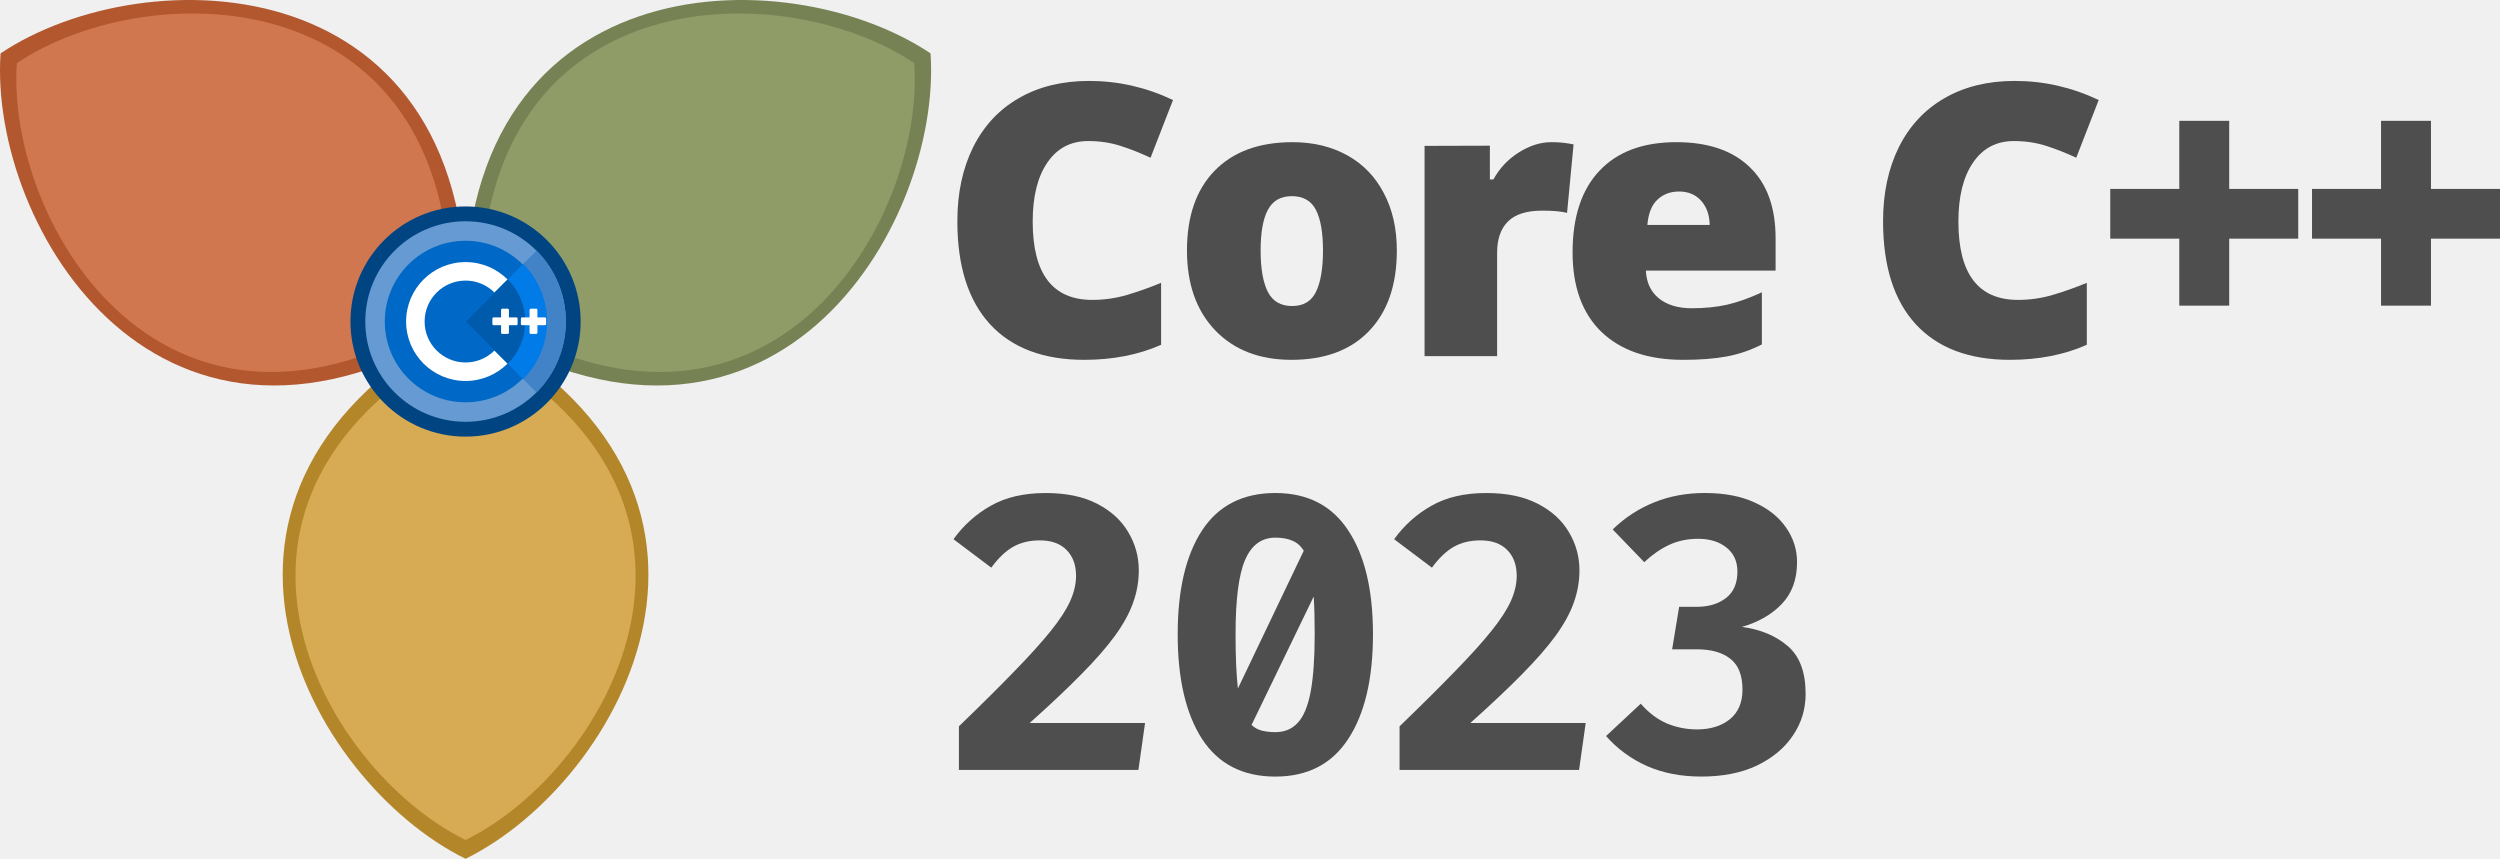
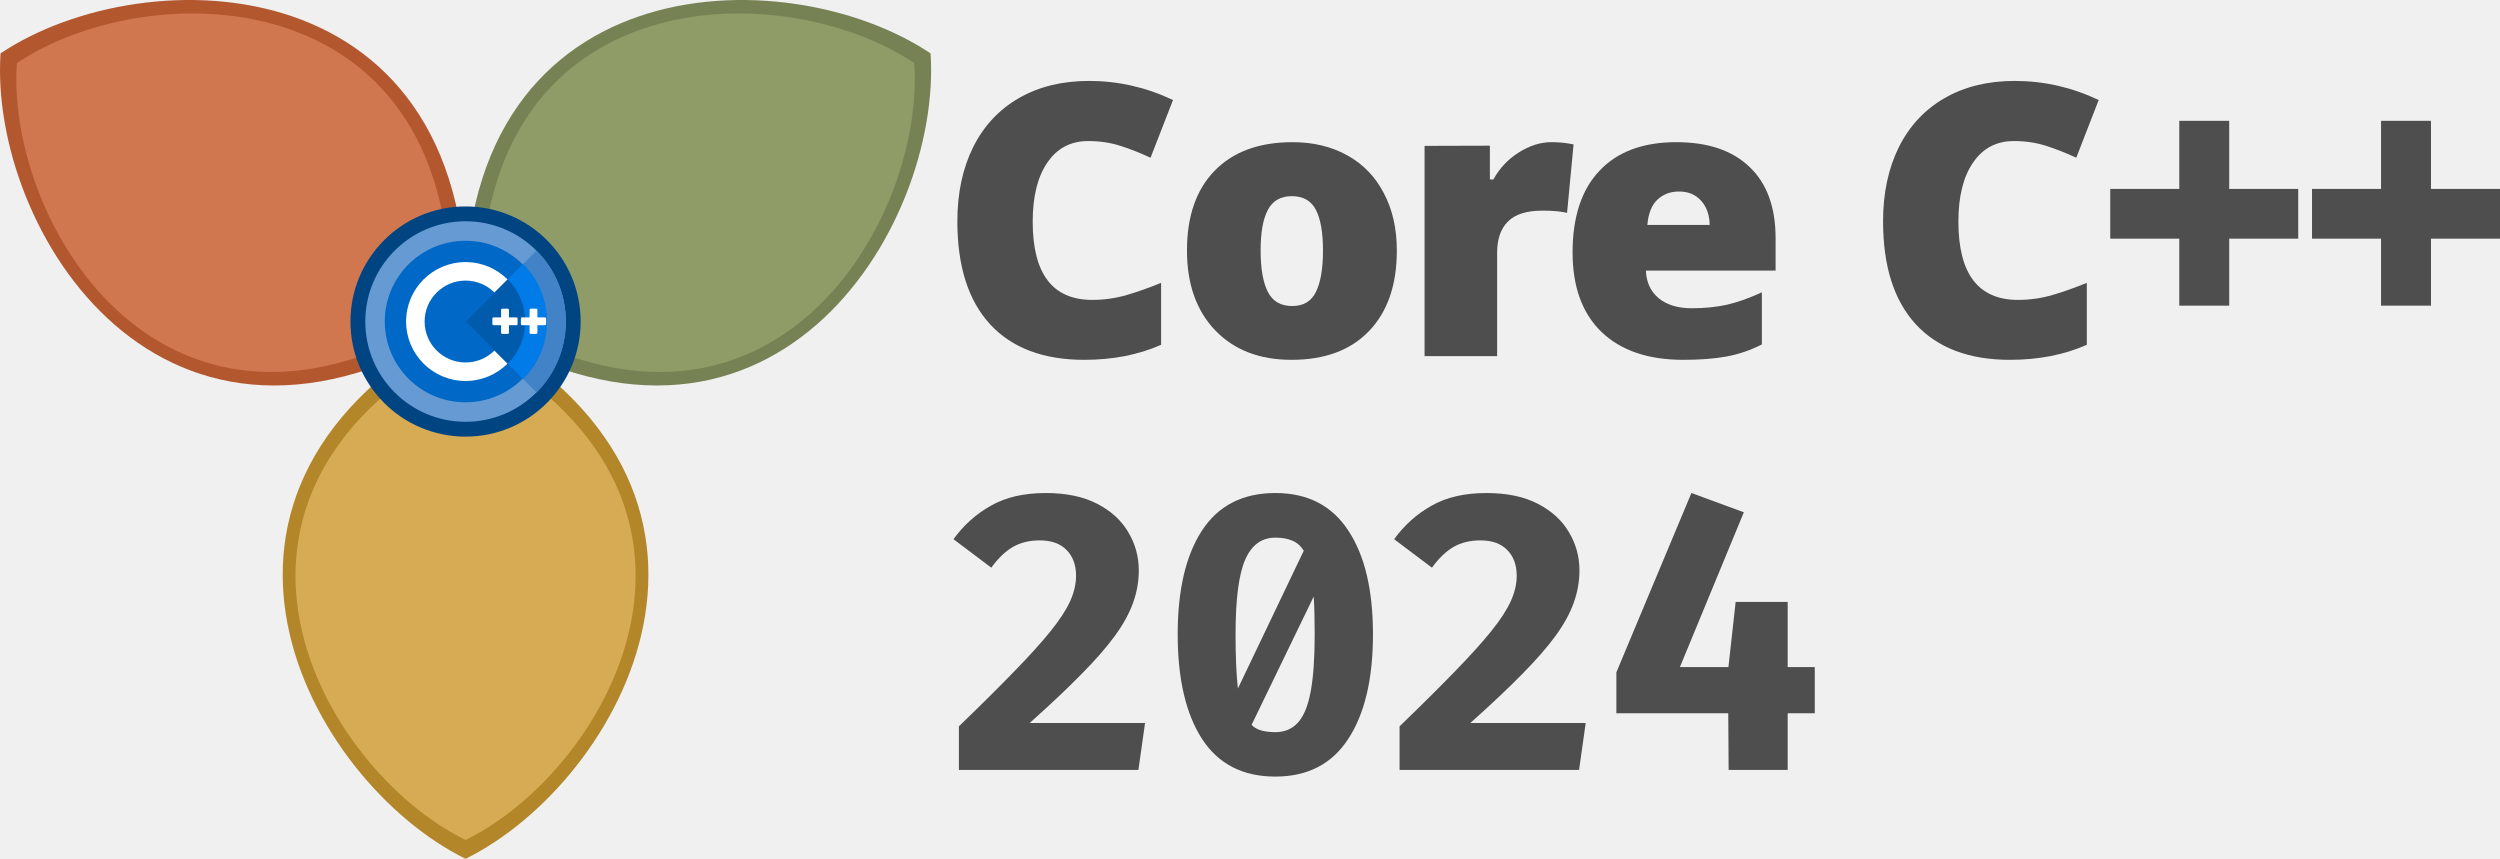
<svg xmlns="http://www.w3.org/2000/svg" version="1.1" id="Layer_1" x="0px" y="0px" width="192.963" height="66.286" viewBox="0 0 192.963 66.286" enable-background="new 0 0 185 188" xml:space="preserve">
  <defs id="defs233">
    <radialGradient gradientUnits="userSpaceOnUse" gradientTransform="matrix(0.498,0,0,0.498,172.2891,79.7388)" r="20.114" cy="-60.055" cx="-310.583" id="SVGID_1_">
      <stop id="stop48" style="stop-color:#FFCF4F" offset="0" />
      <stop id="stop50" style="stop-color:#F4C236" offset="1" />
    </radialGradient>
    <radialGradient gradientUnits="userSpaceOnUse" gradientTransform="matrix(0.498,0,0,0.498,172.2891,79.7388)" r="27.658" cy="-70.27" cx="-322.635" id="SVGID_2_">
      <stop id="stop55" style="stop-color:#08A960" offset="0" />
      <stop id="stop57" style="stop-color:#07914B" offset="1" />
    </radialGradient>
    <radialGradient gradientUnits="userSpaceOnUse" gradientTransform="matrix(0.498,0,0,0.498,172.2891,79.7388)" r="40.54" cy="-109.951" cx="-313.183" id="SVGID_3_">
      <stop id="stop62" style="stop-color:#567FC0" offset="0" />
      <stop id="stop64" style="stop-color:#557FC0" offset="1" />
    </radialGradient>
    <radialGradient gradientUnits="userSpaceOnUse" gradientTransform="matrix(0.498,0,0,0.498,172.2891,79.7388)" r="33.058" cy="-119.916" cx="-301.119" id="SVGID_4_">
      <stop id="stop69" style="stop-color:#E14C40" offset="0" />
      <stop id="stop71" style="stop-color:#CD392D" offset="1" />
    </radialGradient>
    <filter style="color-interpolation-filters:sRGB" id="filter4319">
      <feColorMatrix values="0.21 0.72 0.072 0 0 0.21 0.72 0.072 0 0 0.21 0.72 0.072 0 0 0 0 0 1 0 " id="feColorMatrix4317" />
    </filter>
    <radialGradient gradientUnits="userSpaceOnUse" gradientTransform="matrix(0.498,0,0,0.498,172.2891,79.7388)" r="20.114" cy="66.455" cx="-310.583" id="SVGID_5_">
      <stop id="stop124" style="stop-color:#CCCCCC" offset="0" />
      <stop id="stop126" style="stop-color:#C0C0C0" offset="1" />
    </radialGradient>
    <radialGradient gradientUnits="userSpaceOnUse" gradientTransform="matrix(0.498,0,0,0.498,172.2891,79.7388)" r="27.658" cy="56.241" cx="-322.635" id="SVGID_6_">
      <stop id="stop131" style="stop-color:#A0A0A0" offset="0" />
      <stop id="stop133" style="stop-color:#7B7B7B" offset="1" />
    </radialGradient>
    <radialGradient gradientUnits="userSpaceOnUse" gradientTransform="matrix(0.498,0,0,0.498,172.2891,79.7388)" r="40.54" cy="16.559" cx="-313.183" id="SVGID_7_">
      <stop id="stop138" style="stop-color:#848484" offset="0" />
      <stop id="stop140" style="stop-color:#838383" offset="1" />
    </radialGradient>
    <radialGradient gradientUnits="userSpaceOnUse" gradientTransform="matrix(0.498,0,0,0.498,172.2891,79.7388)" r="33.058" cy="6.594" cx="-301.119" id="SVGID_8_">
      <stop id="stop145" style="stop-color:#626262" offset="0" />
      <stop id="stop147" style="stop-color:#474747" offset="1" />
    </radialGradient>
    <radialGradient gradientUnits="userSpaceOnUse" gradientTransform="matrix(0.498,0,0,0.498,172.2891,79.7388)" r="20.114" cy="192.965" cx="-310.265" id="SVGID_9_">
      <stop id="stop200" style="stop-color:#FFCF4F" offset="0" />
      <stop id="stop202" style="stop-color:#F4C236" offset="1" />
    </radialGradient>
    <radialGradient gradientUnits="userSpaceOnUse" gradientTransform="matrix(0.498,0,0,0.498,172.2891,79.7388)" r="27.658" cy="182.751" cx="-322.317" id="SVGID_10_">
      <stop id="stop207" style="stop-color:#08A960" offset="0" />
      <stop id="stop209" style="stop-color:#07914B" offset="1" />
    </radialGradient>
    <radialGradient gradientUnits="userSpaceOnUse" gradientTransform="matrix(0.498,0,0,0.498,172.2891,79.7388)" r="40.54" cy="143.069" cx="-312.865" id="SVGID_11_">
      <stop id="stop214" style="stop-color:#567FC0" offset="0" />
      <stop id="stop216" style="stop-color:#557FC0" offset="1" />
    </radialGradient>
    <radialGradient gradientUnits="userSpaceOnUse" gradientTransform="matrix(0.498,0,0,0.498,172.2891,79.7388)" r="33.058" cy="133.104" cx="-300.801" id="SVGID_12_">
      <stop id="stop221" style="stop-color:#E14C40" offset="0" />
      <stop id="stop223" style="stop-color:#CD392D" offset="1" />
    </radialGradient>
  </defs>
  <g id="layer2" style="display:none" transform="translate(-3.1831818e-8,0.5142064)">
    <g id="g133" transform="matrix(1.027803,0,0,1.027803,-5.588682,8.377717)">
      <g aria-label="Core C++ 2022 " id="text94" style="font-size:28.54px;line-height:0;font-family:'WLM Idea';-inkscape-font-specification:'WLM Idea';letter-spacing:0px;word-spacing:0px;fill:#4e4e4e;stroke-width:0.557px">
        <path d="m 87.157,1.941 q -1.965,0 -3.066,1.617 -1.101,1.603 -1.101,4.431 0,5.881 4.473,5.881 1.352,0 2.62,-0.376 1.268,-0.376 2.55,-0.906 v 4.654 q -2.55,1.129 -5.769,1.129 -4.613,0 -7.079,-2.676 -2.453,-2.676 -2.453,-7.734 0,-3.163 1.185,-5.56 1.198,-2.397 3.428,-3.679 2.244,-1.296 5.268,-1.296 3.303,0 6.313,1.435 L 91.84,3.195 Q 90.711,2.666 89.582,2.303 88.453,1.941 87.157,1.941 Z" style="line-height:110%;letter-spacing:-1.013px" id="path9544" />
        <path d="m 110.35,10.163 q 0,3.874 -2.09,6.048 -2.076,2.16 -5.825,2.16 -3.595,0 -5.727,-2.216 -2.118,-2.216 -2.118,-5.992 0,-3.86 2.076,-5.992 2.09,-2.146 5.853,-2.146 2.327,0 4.111,0.989 1.784,0.989 2.745,2.843 0.975,1.839 0.975,4.306 z m -10.229,0 q 0,2.035 0.543,3.108 0.543,1.059 1.826,1.059 1.268,0 1.784,-1.059 0.53,-1.073 0.53,-3.108 0,-2.021 -0.53,-3.052 -0.53,-1.031 -1.812,-1.031 -1.254,0 -1.798,1.031 -0.543,1.017 -0.543,3.052 z" style="line-height:110%;letter-spacing:-1.013px" id="path9546" />
        <path d="m 121.977,2.025 q 0.711,0 1.352,0.111 l 0.307,0.056 -0.488,5.142 q -0.669,-0.167 -1.853,-0.167 -1.784,0 -2.592,0.822 -0.808,0.808 -0.808,2.341 v 7.762 H 112.445 V 2.303 l 4.905,-0.014 v 2.536 h 0.265 q 0.683,-1.254 1.895,-2.021 1.226,-0.78 2.467,-0.78 z" style="line-height:110%;letter-spacing:-1.013px" id="path9548" />
        <path d="m 131.875,18.371 q -3.944,0 -6.132,-2.09 -2.174,-2.104 -2.174,-5.978 0,-3.999 2.021,-6.132 2.021,-2.146 5.769,-2.146 3.567,0 5.505,1.867 1.951,1.853 1.951,5.351 v 2.425 h -9.741 q 0.056,1.324 0.962,2.076 0.92,0.753 2.494,0.753 1.435,0 2.634,-0.265 1.212,-0.279 2.62,-0.934 v 3.916 q -1.282,0.655 -2.648,0.906 -1.366,0.251 -3.261,0.251 z M 131.555,5.731 q -0.962,0 -1.617,0.613 -0.641,0.599 -0.753,1.895 h 4.682 q -0.028,-1.143 -0.655,-1.826 -0.613,-0.683 -1.658,-0.683 z" style="line-height:110%;letter-spacing:-1.013px" id="path9550" />
        <path d="m 156.675,1.941 q -1.965,0 -3.066,1.617 -1.101,1.603 -1.101,4.431 0,5.881 4.473,5.881 1.352,0 2.62,-0.376 1.268,-0.376 2.55,-0.906 v 4.654 q -2.55,1.129 -5.769,1.129 -4.613,0 -7.079,-2.676 -2.453,-2.676 -2.453,-7.734 0,-3.163 1.185,-5.56 1.198,-2.397 3.428,-3.679 2.244,-1.296 5.268,-1.296 3.303,0 6.313,1.435 l -1.686,4.334 q -1.129,-0.53 -2.258,-0.892 -1.129,-0.362 -2.425,-0.362 z" style="line-height:110%;letter-spacing:-1.013px" id="path9552" />
        <path d="M 169.11,9.271 H 163.926 V 5.536 h 5.184 V 0.422 h 3.749 V 5.536 h 5.184 v 3.735 h -5.184 v 5.031 h -3.749 z" style="line-height:110%;letter-spacing:-1.013px" id="path9554" />
        <path d="M 184.248,9.271 H 179.064 V 5.536 h 5.184 V 0.422 h 3.749 V 5.536 h 5.184 v 3.735 h -5.184 v 5.031 h -3.749 z" style="line-height:110%;letter-spacing:-1.013px" id="path9556" />
        <path d="m 83.962,28.373 q 2.312,0 3.864,0.805 1.566,0.805 2.342,2.137 0.79,1.317 0.79,2.869 0,1.229 -0.424,2.415 -0.41,1.171 -1.361,2.488 -0.951,1.303 -2.532,2.898 -1.566,1.595 -3.878,3.659 h 8.664 l -0.498,3.527 H 77.449 v -3.278 q 2.503,-2.415 4.186,-4.157 1.698,-1.742 2.708,-3 1.025,-1.273 1.464,-2.254 0.439,-0.981 0.439,-1.888 0,-1.229 -0.717,-1.947 -0.703,-0.717 -2.005,-0.717 -1.156,0 -2.005,0.483 -0.849,0.483 -1.639,1.566 l -2.839,-2.137 q 1.142,-1.581 2.81,-2.517 1.668,-0.951 4.113,-0.951 z" style="font-weight:bold;line-height:110%;font-family:'Fira Code';-inkscape-font-specification:'Fira Code Bold';letter-spacing:-1.013px" id="path9558" />
        <path d="m 101.215,28.373 q 3.63,0 5.474,2.81 1.859,2.795 1.859,7.801 0,5.02 -1.859,7.859 -1.844,2.825 -5.474,2.825 -3.659,0 -5.503,-2.825 -1.829,-2.839 -1.829,-7.859 0,-5.005 1.829,-7.801 1.844,-2.81 5.503,-2.81 z m 0,3.352 q -1.551,0 -2.269,1.668 -0.717,1.654 -0.717,5.591 0,1.288 0.044,2.298 0.044,0.995 0.132,1.771 l 4.947,-10.348 q -0.351,-0.556 -0.878,-0.761 -0.512,-0.22 -1.259,-0.22 z m 2.956,7.259 q 0,-1.683 -0.073,-2.839 l -4.669,9.645 q 0.322,0.307 0.761,0.424 0.454,0.117 1.025,0.117 1.039,0 1.683,-0.703 0.659,-0.703 0.966,-2.312 0.307,-1.625 0.307,-4.332 z" style="font-weight:bold;line-height:110%;font-family:'Fira Code';-inkscape-font-specification:'Fira Code Bold';letter-spacing:-1.013px" id="path9560" />
        <path d="m 117.063,28.373 q 2.312,0 3.864,0.805 1.566,0.805 2.342,2.137 0.79,1.317 0.79,2.869 0,1.229 -0.424,2.415 -0.41,1.171 -1.361,2.488 -0.951,1.303 -2.532,2.898 -1.566,1.595 -3.878,3.659 h 8.664 l -0.498,3.527 H 110.55 v -3.278 q 2.503,-2.415 4.186,-4.157 1.698,-1.742 2.708,-3 1.025,-1.273 1.464,-2.254 0.439,-0.981 0.439,-1.888 0,-1.229 -0.717,-1.947 -0.703,-0.717 -2.005,-0.717 -1.156,0 -2.005,0.483 -0.849,0.483 -1.639,1.566 l -2.839,-2.137 q 1.142,-1.581 2.81,-2.517 1.668,-0.951 4.113,-0.951 z" style="font-weight:bold;line-height:110%;font-family:'Fira Code';-inkscape-font-specification:'Fira Code Bold';letter-spacing:-1.013px" id="path9562" />
        <path d="m 133.613,28.373 q 2.312,0 3.864,0.805 1.566,0.805 2.342,2.137 0.79,1.317 0.79,2.869 0,1.229 -0.424,2.415 -0.41,1.171 -1.361,2.488 -0.951,1.303 -2.532,2.898 -1.566,1.595 -3.878,3.659 h 8.664 l -0.498,3.527 h -13.48 v -3.278 q 2.503,-2.415 4.186,-4.157 1.698,-1.742 2.708,-3 1.024,-1.273 1.464,-2.254 0.439,-0.981 0.439,-1.888 0,-1.229 -0.717,-1.947 -0.703,-0.717 -2.005,-0.717 -1.156,0 -2.005,0.483 -0.849,0.483 -1.639,1.566 l -2.839,-2.137 q 1.142,-1.581 2.81,-2.517 1.668,-0.951 4.113,-0.951 z" style="font-weight:bold;line-height:110%;font-family:'Fira Code';-inkscape-font-specification:'Fira Code Bold';letter-spacing:-1.013px" id="path9564" />
      </g>
      <g aria-label=" " id="text122" style="font-size:28.615px;line-height:125%;font-family:'WLM Idea';-inkscape-font-specification:'WLM Idea';letter-spacing:0px;word-spacing:0px;fill:#4e4e4e;stroke-width:0.715px" />
    </g>
  </g>
  <g id="g9362" style="display:none" transform="translate(-3.1831818e-8,0.5142064)">
    <g id="g9360" transform="matrix(1.027803,0,0,1.027803,-5.588682,8.377717)">
      <text id="text9352" y="18.092" x="75.883" style="font-style:normal;font-variant:normal;font-weight:normal;font-stretch:normal;font-size:28.54px;line-height:0;font-family:'WLM Idea';-inkscape-font-specification:'WLM Idea';text-align:start;letter-spacing:0px;word-spacing:0px;text-anchor:start;fill:#4e4e4e;fill-opacity:1;stroke:none;stroke-width:0.557px;stroke-linecap:butt;stroke-linejoin:miter;stroke-opacity:1" xml:space="preserve">
        <tspan style="font-style:normal;font-variant:normal;font-weight:normal;font-stretch:normal;font-size:28.54px;line-height:110%;font-family:'WLM Idea';-inkscape-font-specification:'WLM Idea';letter-spacing:-1.013px;fill:#4e4e4e;fill-opacity:1;stroke-width:0.557px" x="75.883" y="18.092" id="tspan9346">Core C++</tspan>
        <tspan style="font-style:normal;font-variant:normal;font-weight:bold;font-stretch:normal;font-size:28.54px;line-height:110%;font-family:'Fira Code';-inkscape-font-specification:'Fira Code Bold';letter-spacing:-1.013px;fill:#4e4e4e;fill-opacity:1;stroke-width:0.557px" id="tspan9348" x="75.883" y="49.171">2022</tspan>
        <tspan id="tspan9350" y="65.183" x="75.883" style="font-size:28.54px;line-height:125%;stroke-width:0.557px" />
      </text>
      <text xml:space="preserve" style="font-style:normal;font-variant:normal;font-weight:normal;font-stretch:normal;font-size:28.615px;line-height:125%;font-family:'WLM Idea';-inkscape-font-specification:'WLM Idea';text-align:start;letter-spacing:0px;word-spacing:0px;text-anchor:start;fill:#4e4e4e;fill-opacity:1;stroke:none;stroke-width:0.715px;stroke-linecap:butt;stroke-linejoin:miter;stroke-opacity:1" x="73.049" y="50.501" id="text9358">
        <tspan x="73.049" y="75.856" style="letter-spacing:-1.3px;fill:#4e4e4e;fill-opacity:1;stroke-width:0.715px" id="tspan9354" />
        <tspan x="73.049" y="111.624" id="tspan9356" />
      </text>
    </g>
  </g>
  <g transform="translate(-3.1831818e-8,0.5142064)" style="display:none" id="g144">
    <g transform="matrix(1.027803,0,0,1.027803,-5.588682,8.377717)" id="g142">
      <text xml:space="preserve" style="font-style:normal;font-variant:normal;font-weight:normal;font-stretch:normal;font-size:28.54px;line-height:0;font-family:'WLM Idea';-inkscape-font-specification:'WLM Idea';text-align:start;letter-spacing:0px;word-spacing:0px;text-anchor:start;fill:#4e4e4e;fill-opacity:1;stroke:none;stroke-width:0.557px;stroke-linecap:butt;stroke-linejoin:miter;stroke-opacity:1" x="75.883" y="18.092" id="text134">
        <tspan id="tspan128" y="18.092" x="75.883" style="font-style:normal;font-variant:normal;font-weight:normal;font-stretch:normal;font-size:28.54px;line-height:110%;font-family:'WLM Idea';-inkscape-font-specification:'WLM Idea';letter-spacing:-1.013px;fill:#4e4e4e;fill-opacity:1;stroke-width:0.557px">Core C++</tspan>
        <tspan y="49.171" x="75.883" id="tspan130" style="font-style:normal;font-variant:normal;font-weight:bold;font-stretch:normal;font-size:28.54px;line-height:110%;font-family:'Fira Code';-inkscape-font-specification:'Fira Code Bold';letter-spacing:-1.013px;fill:#4e4e4e;fill-opacity:1;stroke-width:0.557px">2023</tspan>
        <tspan style="font-size:28.54px;line-height:125%;stroke-width:0.557px" x="75.883" y="65.183" id="tspan132" />
      </text>
      <text id="text140" y="50.501" x="73.049" style="font-style:normal;font-variant:normal;font-weight:normal;font-stretch:normal;font-size:28.615px;line-height:125%;font-family:'WLM Idea';-inkscape-font-specification:'WLM Idea';text-align:start;letter-spacing:0px;word-spacing:0px;text-anchor:start;fill:#4e4e4e;fill-opacity:1;stroke:none;stroke-width:0.715px;stroke-linecap:butt;stroke-linejoin:miter;stroke-opacity:1" xml:space="preserve">
        <tspan id="tspan136" style="letter-spacing:-1.3px;fill:#4e4e4e;fill-opacity:1;stroke-width:0.715px" y="75.856" x="73.049" />
        <tspan id="tspan138" y="111.624" x="73.049" />
      </text>
    </g>
  </g>
-   <g id="g162" style="display:inline" transform="translate(-3.1831818e-8,0.5142064)">
+   <g id="g162" style="display:none" transform="translate(-3.1831818e-8,0.5142064)">
    <g id="g160" transform="matrix(1.027803,0,0,1.027803,-5.588682,8.377717)">
      <g aria-label="Core C++ 2023 " style="font-style:normal;font-variant:normal;font-weight:normal;font-stretch:normal;font-size:28.54px;line-height:0;font-family:'WLM Idea';-inkscape-font-specification:'WLM Idea';text-align:start;letter-spacing:0px;word-spacing:0px;text-anchor:start;fill:#4e4e4e;fill-opacity:1;stroke:none;stroke-width:0.557px;stroke-linecap:butt;stroke-linejoin:miter;stroke-opacity:1" id="text152">
        <path d="m 87.157,1.941 q -1.965,0 -3.066,1.617 -1.101,1.603 -1.101,4.431 0,5.881 4.473,5.881 1.352,0 2.62,-0.376 1.268,-0.376 2.55,-0.906 v 4.654 q -2.55,1.129 -5.769,1.129 -4.613,0 -7.079,-2.676 -2.453,-2.676 -2.453,-7.734 0,-3.163 1.185,-5.56 1.198,-2.397 3.428,-3.679 2.244,-1.296 5.268,-1.296 3.303,0 6.313,1.435 L 91.84,3.195 Q 90.711,2.666 89.582,2.303 88.453,1.941 87.157,1.941 Z" style="font-style:normal;font-variant:normal;font-weight:normal;font-stretch:normal;font-size:28.54px;line-height:110%;font-family:'WLM Idea';-inkscape-font-specification:'WLM Idea';letter-spacing:-1.013px;fill:#4e4e4e;fill-opacity:1;stroke-width:0.557px" id="path164" />
        <path d="m 110.336,10.163 q 0,3.874 -2.09,6.048 -2.076,2.16 -5.825,2.16 -3.595,0 -5.727,-2.216 -2.118,-2.216 -2.118,-5.992 0,-3.86 2.076,-5.992 2.09,-2.146 5.853,-2.146 2.327,0 4.111,0.989 1.784,0.989 2.745,2.843 0.975,1.839 0.975,4.306 z m -10.229,0 q 0,2.035 0.543,3.108 0.543,1.059 1.826,1.059 1.268,0 1.784,-1.059 0.53,-1.073 0.53,-3.108 0,-2.021 -0.53,-3.052 -0.53,-1.031 -1.812,-1.031 -1.254,0 -1.798,1.031 -0.543,1.017 -0.543,3.052 z" style="font-style:normal;font-variant:normal;font-weight:normal;font-stretch:normal;font-size:28.54px;line-height:110%;font-family:'WLM Idea';-inkscape-font-specification:'WLM Idea';letter-spacing:-1.013px;fill:#4e4e4e;fill-opacity:1;stroke-width:0.557px" id="path166" />
        <path d="m 121.949,2.025 q 0.711,0 1.352,0.111 l 0.307,0.056 -0.488,5.142 q -0.669,-0.167 -1.853,-0.167 -1.784,0 -2.592,0.822 -0.808,0.808 -0.808,2.341 v 7.762 h -5.449 V 2.303 l 4.905,-0.014 v 2.536 h 0.265 q 0.683,-1.254 1.895,-2.021 1.226,-0.78 2.467,-0.78 z" style="font-style:normal;font-variant:normal;font-weight:normal;font-stretch:normal;font-size:28.54px;line-height:110%;font-family:'WLM Idea';-inkscape-font-specification:'WLM Idea';letter-spacing:-1.013px;fill:#4e4e4e;fill-opacity:1;stroke-width:0.557px" id="path168" />
        <path d="m 131.84,18.371 q -3.944,0 -6.132,-2.09 -2.174,-2.104 -2.174,-5.978 0,-3.999 2.021,-6.132 2.021,-2.146 5.769,-2.146 3.567,0 5.505,1.867 1.951,1.853 1.951,5.351 v 2.425 h -9.741 q 0.056,1.324 0.962,2.076 0.92,0.753 2.494,0.753 1.435,0 2.634,-0.265 1.212,-0.279 2.62,-0.934 v 3.916 q -1.282,0.655 -2.648,0.906 -1.366,0.251 -3.261,0.251 z M 131.52,5.731 q -0.962,0 -1.617,0.613 -0.641,0.599 -0.753,1.895 h 4.682 q -0.028,-1.143 -0.655,-1.826 -0.613,-0.683 -1.658,-0.683 z" style="font-style:normal;font-variant:normal;font-weight:normal;font-stretch:normal;font-size:28.54px;line-height:110%;font-family:'WLM Idea';-inkscape-font-specification:'WLM Idea';letter-spacing:-1.013px;fill:#4e4e4e;fill-opacity:1;stroke-width:0.557px" id="path170" />
        <path d="m 156.675,1.941 q -1.965,0 -3.066,1.617 -1.101,1.603 -1.101,4.431 0,5.881 4.473,5.881 1.352,0 2.62,-0.376 1.268,-0.376 2.55,-0.906 v 4.654 q -2.55,1.129 -5.769,1.129 -4.613,0 -7.079,-2.676 -2.453,-2.676 -2.453,-7.734 0,-3.163 1.185,-5.56 1.198,-2.397 3.428,-3.679 2.244,-1.296 5.268,-1.296 3.303,0 6.313,1.435 l -1.686,4.334 q -1.129,-0.53 -2.258,-0.892 -1.129,-0.362 -2.425,-0.362 z" style="font-style:normal;font-variant:normal;font-weight:normal;font-stretch:normal;font-size:28.54px;line-height:110%;font-family:'WLM Idea';-inkscape-font-specification:'WLM Idea';letter-spacing:-1.013px;fill:#4e4e4e;fill-opacity:1;stroke-width:0.557px" id="path172" />
        <path d="m 169.096,9.271 h -5.184 V 5.536 h 5.184 V 0.422 h 3.749 V 5.536 h 5.184 v 3.735 h -5.184 v 5.031 h -3.749 z" style="font-style:normal;font-variant:normal;font-weight:normal;font-stretch:normal;font-size:28.54px;line-height:110%;font-family:'WLM Idea';-inkscape-font-specification:'WLM Idea';letter-spacing:-1.013px;fill:#4e4e4e;fill-opacity:1;stroke-width:0.557px" id="path174" />
        <path d="M 184.248,9.271 H 179.064 V 5.536 h 5.184 V 0.422 h 3.749 V 5.536 h 5.184 v 3.735 h -5.184 v 5.031 h -3.749 z" style="font-style:normal;font-variant:normal;font-weight:normal;font-stretch:normal;font-size:28.54px;line-height:110%;font-family:'WLM Idea';-inkscape-font-specification:'WLM Idea';letter-spacing:-1.013px;fill:#4e4e4e;fill-opacity:1;stroke-width:0.557px" id="path176" />
        <path d="m 83.962,28.373 q 2.312,0 3.864,0.805 1.566,0.805 2.342,2.137 0.79,1.317 0.79,2.869 0,1.229 -0.424,2.415 -0.41,1.171 -1.361,2.488 -0.951,1.303 -2.532,2.898 -1.566,1.595 -3.878,3.659 h 8.664 l -0.498,3.527 H 77.449 v -3.278 q 2.503,-2.415 4.186,-4.157 1.698,-1.742 2.708,-3 1.025,-1.273 1.464,-2.254 0.439,-0.981 0.439,-1.888 0,-1.229 -0.717,-1.947 -0.703,-0.717 -2.005,-0.717 -1.156,0 -2.005,0.483 -0.849,0.483 -1.639,1.566 l -2.839,-2.137 q 1.142,-1.581 2.81,-2.517 1.668,-0.951 4.113,-0.951 z" style="font-style:normal;font-variant:normal;font-weight:bold;font-stretch:normal;font-size:28.54px;line-height:110%;font-family:'Fira Code';-inkscape-font-specification:'Fira Code Bold';letter-spacing:-1.013px;fill:#4e4e4e;fill-opacity:1;stroke-width:0.557px" id="path178" />
        <path d="m 101.211,28.373 q 3.63,0 5.474,2.81 1.859,2.795 1.859,7.801 0,5.02 -1.859,7.859 -1.844,2.825 -5.474,2.825 -3.659,0 -5.503,-2.825 -1.829,-2.839 -1.829,-7.859 0,-5.005 1.829,-7.801 1.844,-2.81 5.503,-2.81 z m 0,3.352 q -1.551,0 -2.269,1.668 -0.717,1.654 -0.717,5.591 0,1.288 0.044,2.298 0.044,0.995 0.132,1.771 L 103.347,32.705 q -0.351,-0.556 -0.878,-0.761 -0.512,-0.22 -1.259,-0.22 z m 2.956,7.259 q 0,-1.683 -0.073,-2.839 l -4.669,9.645 q 0.322,0.307 0.761,0.424 0.454,0.117 1.025,0.117 1.039,0 1.683,-0.703 0.659,-0.703 0.966,-2.312 0.307,-1.625 0.307,-4.332 z" style="font-style:normal;font-variant:normal;font-weight:bold;font-stretch:normal;font-size:28.54px;line-height:110%;font-family:'Fira Code';-inkscape-font-specification:'Fira Code Bold';letter-spacing:-1.013px;fill:#4e4e4e;fill-opacity:1;stroke-width:0.557px" id="path180" />
        <path d="m 117.054,28.373 q 2.312,0 3.864,0.805 1.566,0.805 2.342,2.137 0.79,1.317 0.79,2.869 0,1.229 -0.424,2.415 -0.41,1.171 -1.361,2.488 -0.951,1.303 -2.532,2.898 -1.566,1.595 -3.878,3.659 h 8.664 l -0.498,3.527 H 110.541 v -3.278 q 2.503,-2.415 4.186,-4.157 1.698,-1.742 2.708,-3 1.024,-1.273 1.464,-2.254 0.439,-0.981 0.439,-1.888 0,-1.229 -0.717,-1.947 -0.703,-0.717 -2.005,-0.717 -1.156,0 -2.005,0.483 -0.849,0.483 -1.639,1.566 l -2.839,-2.137 q 1.142,-1.581 2.81,-2.517 1.668,-0.951 4.113,-0.951 z" style="font-style:normal;font-variant:normal;font-weight:bold;font-stretch:normal;font-size:28.54px;line-height:110%;font-family:'Fira Code';-inkscape-font-specification:'Fira Code Bold';letter-spacing:-1.013px;fill:#4e4e4e;fill-opacity:1;stroke-width:0.557px" id="path182" />
        <path d="m 133.483,28.373 q 2.195,0 3.732,0.717 1.551,0.703 2.356,1.888 0.82,1.171 0.82,2.591 0,1.932 -1.142,3.132 -1.127,1.185 -3,1.727 2.093,0.278 3.439,1.434 1.347,1.142 1.347,3.6 0,1.712 -0.951,3.117 -0.937,1.405 -2.693,2.254 -1.756,0.834 -4.2,0.834 -2.269,0 -4.069,-0.79 -1.8,-0.805 -3.074,-2.254 l 2.605,-2.43 q 0.878,1.01 1.947,1.478 1.083,0.454 2.283,0.454 1.507,0 2.459,-0.761 0.951,-0.776 0.951,-2.225 0,-1.61 -0.907,-2.312 -0.893,-0.717 -2.532,-0.717 h -1.844 l 0.527,-3.191 h 1.317 q 1.346,0 2.195,-0.659 0.864,-0.659 0.864,-1.99 0,-1.142 -0.82,-1.8 -0.82,-0.659 -2.122,-0.659 -1.215,0 -2.21,0.468 -0.981,0.468 -1.844,1.288 l -2.371,-2.459 q 1.39,-1.346 3.117,-2.034 1.727,-0.703 3.82,-0.703 z" style="font-style:normal;font-variant:normal;font-weight:bold;font-stretch:normal;font-size:28.54px;line-height:110%;font-family:'Fira Code';-inkscape-font-specification:'Fira Code Bold';letter-spacing:-1.013px;fill:#4e4e4e;fill-opacity:1;stroke-width:0.557px" id="path184" />
      </g>
      <g aria-label=" " style="font-style:normal;font-variant:normal;font-weight:normal;font-stretch:normal;font-size:28.615px;line-height:125%;font-family:'WLM Idea';-inkscape-font-specification:'WLM Idea';text-align:start;letter-spacing:0px;word-spacing:0px;text-anchor:start;fill:#4e4e4e;fill-opacity:1;stroke:none;stroke-width:0.715px;stroke-linecap:butt;stroke-linejoin:miter;stroke-opacity:1" id="text158" />
+     </g>
+   </g>
+   <g id="g161" style="display:none" transform="translate(-3.1831818e-8,0.5142064)">
+     <g id="g159" transform="matrix(1.027803,0,0,1.027803,-5.588682,8.377717)">
+       <text id="text151" y="18.092" x="75.883" style="font-style:normal;font-variant:normal;font-weight:normal;font-stretch:normal;font-size:28.54px;line-height:0;font-family:'WLM Idea';-inkscape-font-specification:'WLM Idea';text-align:start;letter-spacing:0px;word-spacing:0px;text-anchor:start;fill:#4e4e4e;fill-opacity:1;stroke:none;stroke-width:0.557px;stroke-linecap:butt;stroke-linejoin:miter;stroke-opacity:1" xml:space="preserve">
+         <tspan style="font-style:normal;font-variant:normal;font-weight:normal;font-stretch:normal;font-size:28.54px;line-height:110%;font-family:'WLM Idea';-inkscape-font-specification:'WLM Idea';letter-spacing:-1.013px;fill:#4e4e4e;fill-opacity:1;stroke-width:0.557px" x="75.883" y="18.092" id="tspan145">Core C++</tspan>
+         <tspan style="font-style:normal;font-variant:normal;font-weight:bold;font-stretch:normal;font-size:28.54px;line-height:110%;font-family:'Fira Code';-inkscape-font-specification:'Fira Code Bold';letter-spacing:-1.013px;fill:#4e4e4e;fill-opacity:1;stroke-width:0.557px" id="tspan147" x="75.883" y="49.171">2024</tspan>
+         <tspan id="tspan149" y="65.183" x="75.883" style="font-size:28.54px;line-height:125%;stroke-width:0.557px" />
+       </text>
+       <text xml:space="preserve" style="font-style:normal;font-variant:normal;font-weight:normal;font-stretch:normal;font-size:28.615px;line-height:125%;font-family:'WLM Idea';-inkscape-font-specification:'WLM Idea';text-align:start;letter-spacing:0px;word-spacing:0px;text-anchor:start;fill:#4e4e4e;fill-opacity:1;stroke:none;stroke-width:0.715px;stroke-linecap:butt;stroke-linejoin:miter;stroke-opacity:1" x="73.049" y="50.501" id="text157">
+         <tspan x="73.049" y="75.856" style="letter-spacing:-1.3px;fill:#4e4e4e;fill-opacity:1;stroke-width:0.715px" id="tspan153" />
+         <tspan x="73.049" y="111.624" id="tspan155" />
+       </text>
+     </g>
+   </g>
+   <g transform="translate(-3.1831818e-8,0.5142064)" style="display:inline" id="g197">
+     <g transform="matrix(1.027803,0,0,1.027803,-5.588682,8.377717)" id="g195">
+       <g aria-label="Core C++ 2024 " style="font-style:normal;font-variant:normal;font-weight:normal;font-stretch:normal;font-size:28.54px;line-height:0;font-family:'WLM Idea';-inkscape-font-specification:'WLM Idea';text-align:start;letter-spacing:0px;word-spacing:0px;text-anchor:start;fill:#4e4e4e;fill-opacity:1;stroke:none;stroke-width:0.557px;stroke-linecap:butt;stroke-linejoin:miter;stroke-opacity:1" id="text187">
+         <path d="m 87.157,1.941 q -1.965,0 -3.066,1.617 -1.101,1.603 -1.101,4.431 0,5.881 4.473,5.881 1.352,0 2.62,-0.376 1.268,-0.376 2.55,-0.906 v 4.654 q -2.55,1.129 -5.769,1.129 -4.613,0 -7.079,-2.676 -2.453,-2.676 -2.453,-7.734 0,-3.163 1.185,-5.56 1.198,-2.397 3.428,-3.679 2.244,-1.296 5.268,-1.296 3.303,0 6.313,1.435 L 91.84,3.195 Q 90.711,2.666 89.582,2.303 88.453,1.941 87.157,1.941 Z" style="font-style:normal;font-variant:normal;font-weight:normal;font-stretch:normal;font-size:28.54px;line-height:110%;font-family:'WLM Idea';-inkscape-font-specification:'WLM Idea';letter-spacing:-1.013px;fill:#4e4e4e;fill-opacity:1;stroke-width:0.557px" id="path199" />
+         <path d="m 110.336,10.163 q 0,3.874 -2.09,6.048 -2.076,2.16 -5.825,2.16 -3.595,0 -5.727,-2.216 -2.118,-2.216 -2.118,-5.992 0,-3.86 2.076,-5.992 2.09,-2.146 5.853,-2.146 2.327,0 4.111,0.989 1.784,0.989 2.745,2.843 0.975,1.839 0.975,4.306 z m -10.229,0 q 0,2.035 0.543,3.108 0.543,1.059 1.826,1.059 1.268,0 1.784,-1.059 0.53,-1.073 0.53,-3.108 0,-2.021 -0.53,-3.052 -0.53,-1.031 -1.812,-1.031 -1.254,0 -1.798,1.031 -0.543,1.017 -0.543,3.052 z" style="font-style:normal;font-variant:normal;font-weight:normal;font-stretch:normal;font-size:28.54px;line-height:110%;font-family:'WLM Idea';-inkscape-font-specification:'WLM Idea';letter-spacing:-1.013px;fill:#4e4e4e;fill-opacity:1;stroke-width:0.557px" id="path201" />
+         <path d="m 121.949,2.025 q 0.711,0 1.352,0.111 l 0.307,0.056 -0.488,5.142 q -0.669,-0.167 -1.853,-0.167 -1.784,0 -2.592,0.822 -0.808,0.808 -0.808,2.341 v 7.762 h -5.449 V 2.303 l 4.905,-0.014 v 2.536 h 0.265 q 0.683,-1.254 1.895,-2.021 1.226,-0.78 2.467,-0.78 z" style="font-style:normal;font-variant:normal;font-weight:normal;font-stretch:normal;font-size:28.54px;line-height:110%;font-family:'WLM Idea';-inkscape-font-specification:'WLM Idea';letter-spacing:-1.013px;fill:#4e4e4e;fill-opacity:1;stroke-width:0.557px" id="path203" />
+         <path d="m 131.84,18.371 q -3.944,0 -6.132,-2.09 -2.174,-2.104 -2.174,-5.978 0,-3.999 2.021,-6.132 2.021,-2.146 5.769,-2.146 3.567,0 5.505,1.867 1.951,1.853 1.951,5.351 v 2.425 h -9.741 q 0.056,1.324 0.962,2.076 0.92,0.753 2.494,0.753 1.435,0 2.634,-0.265 1.212,-0.279 2.62,-0.934 v 3.916 q -1.282,0.655 -2.648,0.906 -1.366,0.251 -3.261,0.251 z M 131.52,5.731 q -0.962,0 -1.617,0.613 -0.641,0.599 -0.753,1.895 h 4.682 q -0.028,-1.143 -0.655,-1.826 -0.613,-0.683 -1.658,-0.683 z" style="font-style:normal;font-variant:normal;font-weight:normal;font-stretch:normal;font-size:28.54px;line-height:110%;font-family:'WLM Idea';-inkscape-font-specification:'WLM Idea';letter-spacing:-1.013px;fill:#4e4e4e;fill-opacity:1;stroke-width:0.557px" id="path205" />
+         <path d="m 156.675,1.941 q -1.965,0 -3.066,1.617 -1.101,1.603 -1.101,4.431 0,5.881 4.473,5.881 1.352,0 2.62,-0.376 1.268,-0.376 2.55,-0.906 v 4.654 q -2.55,1.129 -5.769,1.129 -4.613,0 -7.079,-2.676 -2.453,-2.676 -2.453,-7.734 0,-3.163 1.185,-5.56 1.198,-2.397 3.428,-3.679 2.244,-1.296 5.268,-1.296 3.303,0 6.313,1.435 l -1.686,4.334 q -1.129,-0.53 -2.258,-0.892 -1.129,-0.362 -2.425,-0.362 z" style="font-style:normal;font-variant:normal;font-weight:normal;font-stretch:normal;font-size:28.54px;line-height:110%;font-family:'WLM Idea';-inkscape-font-specification:'WLM Idea';letter-spacing:-1.013px;fill:#4e4e4e;fill-opacity:1;stroke-width:0.557px" id="path207" />
+         <path d="m 169.096,9.271 h -5.184 V 5.536 h 5.184 V 0.422 h 3.749 V 5.536 h 5.184 v 3.735 h -5.184 v 5.031 h -3.749 z" style="font-style:normal;font-variant:normal;font-weight:normal;font-stretch:normal;font-size:28.54px;line-height:110%;font-family:'WLM Idea';-inkscape-font-specification:'WLM Idea';letter-spacing:-1.013px;fill:#4e4e4e;fill-opacity:1;stroke-width:0.557px" id="path209" />
+         <path d="M 184.248,9.271 H 179.064 V 5.536 h 5.184 V 0.422 h 3.749 V 5.536 h 5.184 v 3.735 h -5.184 v 5.031 h -3.749 z" style="font-style:normal;font-variant:normal;font-weight:normal;font-stretch:normal;font-size:28.54px;line-height:110%;font-family:'WLM Idea';-inkscape-font-specification:'WLM Idea';letter-spacing:-1.013px;fill:#4e4e4e;fill-opacity:1;stroke-width:0.557px" id="path211" />
+         <path d="m 83.962,28.373 q 2.312,0 3.864,0.805 1.566,0.805 2.342,2.137 0.79,1.317 0.79,2.869 0,1.229 -0.424,2.415 -0.41,1.171 -1.361,2.488 -0.951,1.303 -2.532,2.898 -1.566,1.595 -3.878,3.659 h 8.664 l -0.498,3.527 H 77.449 v -3.278 q 2.503,-2.415 4.186,-4.157 1.698,-1.742 2.708,-3 1.025,-1.273 1.464,-2.254 0.439,-0.981 0.439,-1.888 0,-1.229 -0.717,-1.947 -0.703,-0.717 -2.005,-0.717 -1.156,0 -2.005,0.483 -0.849,0.483 -1.639,1.566 l -2.839,-2.137 q 1.142,-1.581 2.81,-2.517 1.668,-0.951 4.113,-0.951 z" style="font-style:normal;font-variant:normal;font-weight:bold;font-stretch:normal;font-size:28.54px;line-height:110%;font-family:'Fira Code';-inkscape-font-specification:'Fira Code Bold';letter-spacing:-1.013px;fill:#4e4e4e;fill-opacity:1;stroke-width:0.557px" id="path213" />
+         <path d="m 101.211,28.373 q 3.63,0 5.474,2.81 1.859,2.795 1.859,7.801 0,5.02 -1.859,7.859 -1.844,2.825 -5.474,2.825 -3.659,0 -5.503,-2.825 -1.829,-2.839 -1.829,-7.859 0,-5.005 1.829,-7.801 1.844,-2.81 5.503,-2.81 z m 0,3.352 q -1.551,0 -2.269,1.668 -0.717,1.654 -0.717,5.591 0,1.288 0.044,2.298 0.044,0.995 0.132,1.771 L 103.347,32.705 q -0.351,-0.556 -0.878,-0.761 -0.512,-0.22 -1.259,-0.22 z m 2.956,7.259 q 0,-1.683 -0.073,-2.839 l -4.669,9.645 q 0.322,0.307 0.761,0.424 0.454,0.117 1.025,0.117 1.039,0 1.683,-0.703 0.659,-0.703 0.966,-2.312 0.307,-1.625 0.307,-4.332 z" style="font-style:normal;font-variant:normal;font-weight:bold;font-stretch:normal;font-size:28.54px;line-height:110%;font-family:'Fira Code';-inkscape-font-specification:'Fira Code Bold';letter-spacing:-1.013px;fill:#4e4e4e;fill-opacity:1;stroke-width:0.557px" id="path215" />
+         <path d="m 117.054,28.373 q 2.312,0 3.864,0.805 1.566,0.805 2.342,2.137 0.79,1.317 0.79,2.869 0,1.229 -0.424,2.415 -0.41,1.171 -1.361,2.488 -0.951,1.303 -2.532,2.898 -1.566,1.595 -3.878,3.659 h 8.664 l -0.498,3.527 H 110.541 v -3.278 q 2.503,-2.415 4.186,-4.157 1.698,-1.742 2.708,-3 1.024,-1.273 1.464,-2.254 0.439,-0.981 0.439,-1.888 0,-1.229 -0.717,-1.947 -0.703,-0.717 -2.005,-0.717 -1.156,0 -2.005,0.483 -0.849,0.483 -1.639,1.566 l -2.839,-2.137 q 1.142,-1.581 2.81,-2.517 1.668,-0.951 4.113,-0.951 z" style="font-style:normal;font-variant:normal;font-weight:bold;font-stretch:normal;font-size:28.54px;line-height:110%;font-family:'Fira Code';-inkscape-font-specification:'Fira Code Bold';letter-spacing:-1.013px;fill:#4e4e4e;fill-opacity:1;stroke-width:0.557px" id="path217" />
+         <path d="m 139.688,36.554 v 4.888 h 2.034 v 3.469 h -2.034 v 4.259 h -4.435 l -0.029,-4.259 h -8.401 v -3.074 l 5.635,-13.465 3.937,1.449 -4.801,11.621 h 3.644 l 0.542,-4.888 z" style="font-style:normal;font-variant:normal;font-weight:bold;font-stretch:normal;font-size:28.54px;line-height:110%;font-family:'Fira Code';-inkscape-font-specification:'Fira Code Bold';letter-spacing:-1.013px;fill:#4e4e4e;fill-opacity:1;stroke-width:0.557px" id="path219" />
+       </g>
+       <g aria-label=" " style="font-style:normal;font-variant:normal;font-weight:normal;font-stretch:normal;font-size:28.615px;line-height:125%;font-family:'WLM Idea';-inkscape-font-specification:'WLM Idea';text-align:start;letter-spacing:0px;word-spacing:0px;text-anchor:start;fill:#4e4e4e;fill-opacity:1;stroke:none;stroke-width:0.715px;stroke-linecap:butt;stroke-linejoin:miter;stroke-opacity:1" id="text193" />
    </g>
  </g>
  <g transform="translate(-3.1831818e-8,0.5142064)" style="display:inline" id="g105">
    <g transform="matrix(0.3816922,0,0,0.3816922,-3.545729,-30.50295)" id="layer1">
      <g id="g4622">
        <path transform="scale(0.2645833)" id="path4505" d="m 390.93,542.691 c -243.116,128.539 -119.577,351.833 0,410.627 119.577,-58.794 243.116,-282.088 0,-410.627 z" style="opacity:1;fill:#b3862a;fill-opacity:1;fill-rule:evenodd;stroke:none;stroke-width:1;stroke-linecap:butt;stroke-linejoin:miter;stroke-miterlimit:4;stroke-dasharray:none;stroke-opacity:1" />
        <path style="opacity:1;fill:#778254;fill-opacity:1;fill-rule:evenodd;stroke:none;stroke-width:0.265;stroke-linecap:butt;stroke-linejoin:miter;stroke-miterlimit:4;stroke-dasharray:none;stroke-opacity:1" d="M 103.377,143.686 C 164.992,182.388 199.813,124.54 197.466,89.363 168.175,69.742 100.667,70.975 103.377,143.686 Z" id="path4510" />
        <path id="path4601" d="m 106.671,141.856 c 57.302,35.993 89.686,-17.805 87.503,-50.52 -27.24,-18.248 -90.023,-17.101 -87.503,50.52 z" style="opacity:1;fill:#8f9c67;fill-opacity:1;fill-rule:evenodd;stroke:none;stroke-width:0.246;stroke-linecap:butt;stroke-linejoin:miter;stroke-miterlimit:4;stroke-dasharray:none;stroke-opacity:1" />
        <path style="opacity:1;fill:#b3572f;fill-opacity:1;fill-rule:evenodd;stroke:none;stroke-width:0.265;stroke-linecap:butt;stroke-linejoin:miter;stroke-miterlimit:4;stroke-dasharray:none;stroke-opacity:1" d="M 103.49,143.686 C 106.2,70.975 38.692,69.742 9.401,89.363 7.054,124.54 41.875,182.388 103.49,143.686 Z" id="path4514" />
        <path id="path4597" d="M 100.196,141.856 C 102.716,74.234 39.933,73.088 12.693,91.336 10.51,124.051 42.894,177.848 100.196,141.856 Z" style="opacity:1;fill:#d17750;fill-opacity:1;fill-rule:evenodd;stroke:none;stroke-width:0.246;stroke-linecap:butt;stroke-linejoin:miter;stroke-miterlimit:4;stroke-dasharray:none;stroke-opacity:1" />
        <path style="opacity:1;fill:#d6ab54;fill-opacity:1;fill-rule:evenodd;stroke:none;stroke-width:0.246;stroke-linecap:butt;stroke-linejoin:miter;stroke-miterlimit:4;stroke-dasharray:none;stroke-opacity:1" d="m 103.433,147.39 c -59.822,31.629 -29.423,86.573 0,101.04 29.423,-14.467 59.822,-69.411 0,-101.04 z" id="path4599" />
        <circle r="21.775" cy="143.587" cx="103.433" id="path4521" style="opacity:1;fill:#659ad2;fill-opacity:1;stroke:#004482;stroke-width:3;stroke-linecap:round;stroke-linejoin:round;stroke-miterlimit:4;stroke-dasharray:none;stroke-opacity:1" />
        <path style="opacity:1;fill:#4283c8;fill-opacity:1;stroke:none;stroke-width:0.331;stroke-linecap:round;stroke-linejoin:round;stroke-miterlimit:4;stroke-dasharray:none;stroke-opacity:1" id="path4571" d="m 117.779,129.244 a 20.284,20.284 0 0 1 5.941,14.343 20.284,20.284 0 0 1 -5.941,14.343 L 103.436,143.587 Z" />
        <ellipse ry="16.331" rx="16.331" style="opacity:1;fill:#0068c6;fill-opacity:1;stroke:none;stroke-width:0.267;stroke-linecap:round;stroke-linejoin:round;stroke-miterlimit:4;stroke-dasharray:none;stroke-opacity:1" id="circle4549" cx="103.433" cy="143.587" />
        <circle style="opacity:1;fill:#ffffff;fill-opacity:1;stroke:none;stroke-width:0.196;stroke-linecap:round;stroke-linejoin:round;stroke-miterlimit:4;stroke-dasharray:none;stroke-opacity:1" id="circle4547" cx="103.433" cy="143.587" r="12.021" />
        <circle r="8.279" style="opacity:1;fill:#0068c6;fill-opacity:1;stroke:none;stroke-width:0.135;stroke-linecap:round;stroke-linejoin:round;stroke-miterlimit:4;stroke-dasharray:none;stroke-opacity:1" id="circle4545" cx="103.433" cy="143.587" />
        <path d="m 115.085,131.937 a 16.475,16.475 0 0 1 4.826,11.65 16.475,16.475 0 0 1 -4.826,11.65 l -11.65,-11.65 z" id="path4573" style="opacity:1;fill:#007be8;fill-opacity:1;stroke:none;stroke-width:0.269;stroke-linecap:round;stroke-linejoin:round;stroke-miterlimit:4;stroke-dasharray:none;stroke-opacity:1" />
        <path d="m 111.967,135.053 a 12.069,12.069 0 0 1 3.535,8.534 12.069,12.069 0 0 1 -3.535,8.534 l -8.534,-8.534 z" id="circle4553" style="opacity:1;fill:#005bac;fill-opacity:1;stroke:none;stroke-width:0.197;stroke-linecap:round;stroke-linejoin:round;stroke-miterlimit:4;stroke-dasharray:none;stroke-opacity:1" />
        <g transform="matrix(0.7297297,0,0,0.7297297,31.07577,38.79505)" id="g4561">
          <rect style="opacity:1;fill:#ffffff;fill-opacity:1;stroke:#004482;stroke-width:0;stroke-linecap:butt;stroke-linejoin:miter;stroke-miterlimit:4;stroke-dasharray:none;stroke-opacity:1" id="rect4555" width="2.177" height="6.993" x="108.997" y="140.045" ry="0.35" />
          <rect ry="0.35" y="-113.582" x="142.453" height="6.993" width="2.177" id="rect4557" style="opacity:1;fill:#ffffff;fill-opacity:1;stroke:#004482;stroke-width:0;stroke-linecap:butt;stroke-linejoin:miter;stroke-miterlimit:4;stroke-dasharray:none;stroke-opacity:1" transform="rotate(90)" />
        </g>
        <g id="g4567" transform="matrix(0.7297297,0,0,0.7297297,36.8399,38.79505)">
          <rect ry="0.35" y="140.045" x="108.997" height="6.993" width="2.177" id="rect4563" style="opacity:1;fill:#ffffff;fill-opacity:1;stroke:#004482;stroke-width:0;stroke-linecap:butt;stroke-linejoin:miter;stroke-miterlimit:4;stroke-dasharray:none;stroke-opacity:1" />
          <rect transform="rotate(90)" style="opacity:1;fill:#ffffff;fill-opacity:1;stroke:#004482;stroke-width:0;stroke-linecap:butt;stroke-linejoin:miter;stroke-miterlimit:4;stroke-dasharray:none;stroke-opacity:1" id="rect4565" width="2.177" height="6.993" x="142.453" y="-113.582" ry="0.35" />
        </g>
      </g>
    </g>
  </g>
</svg>
